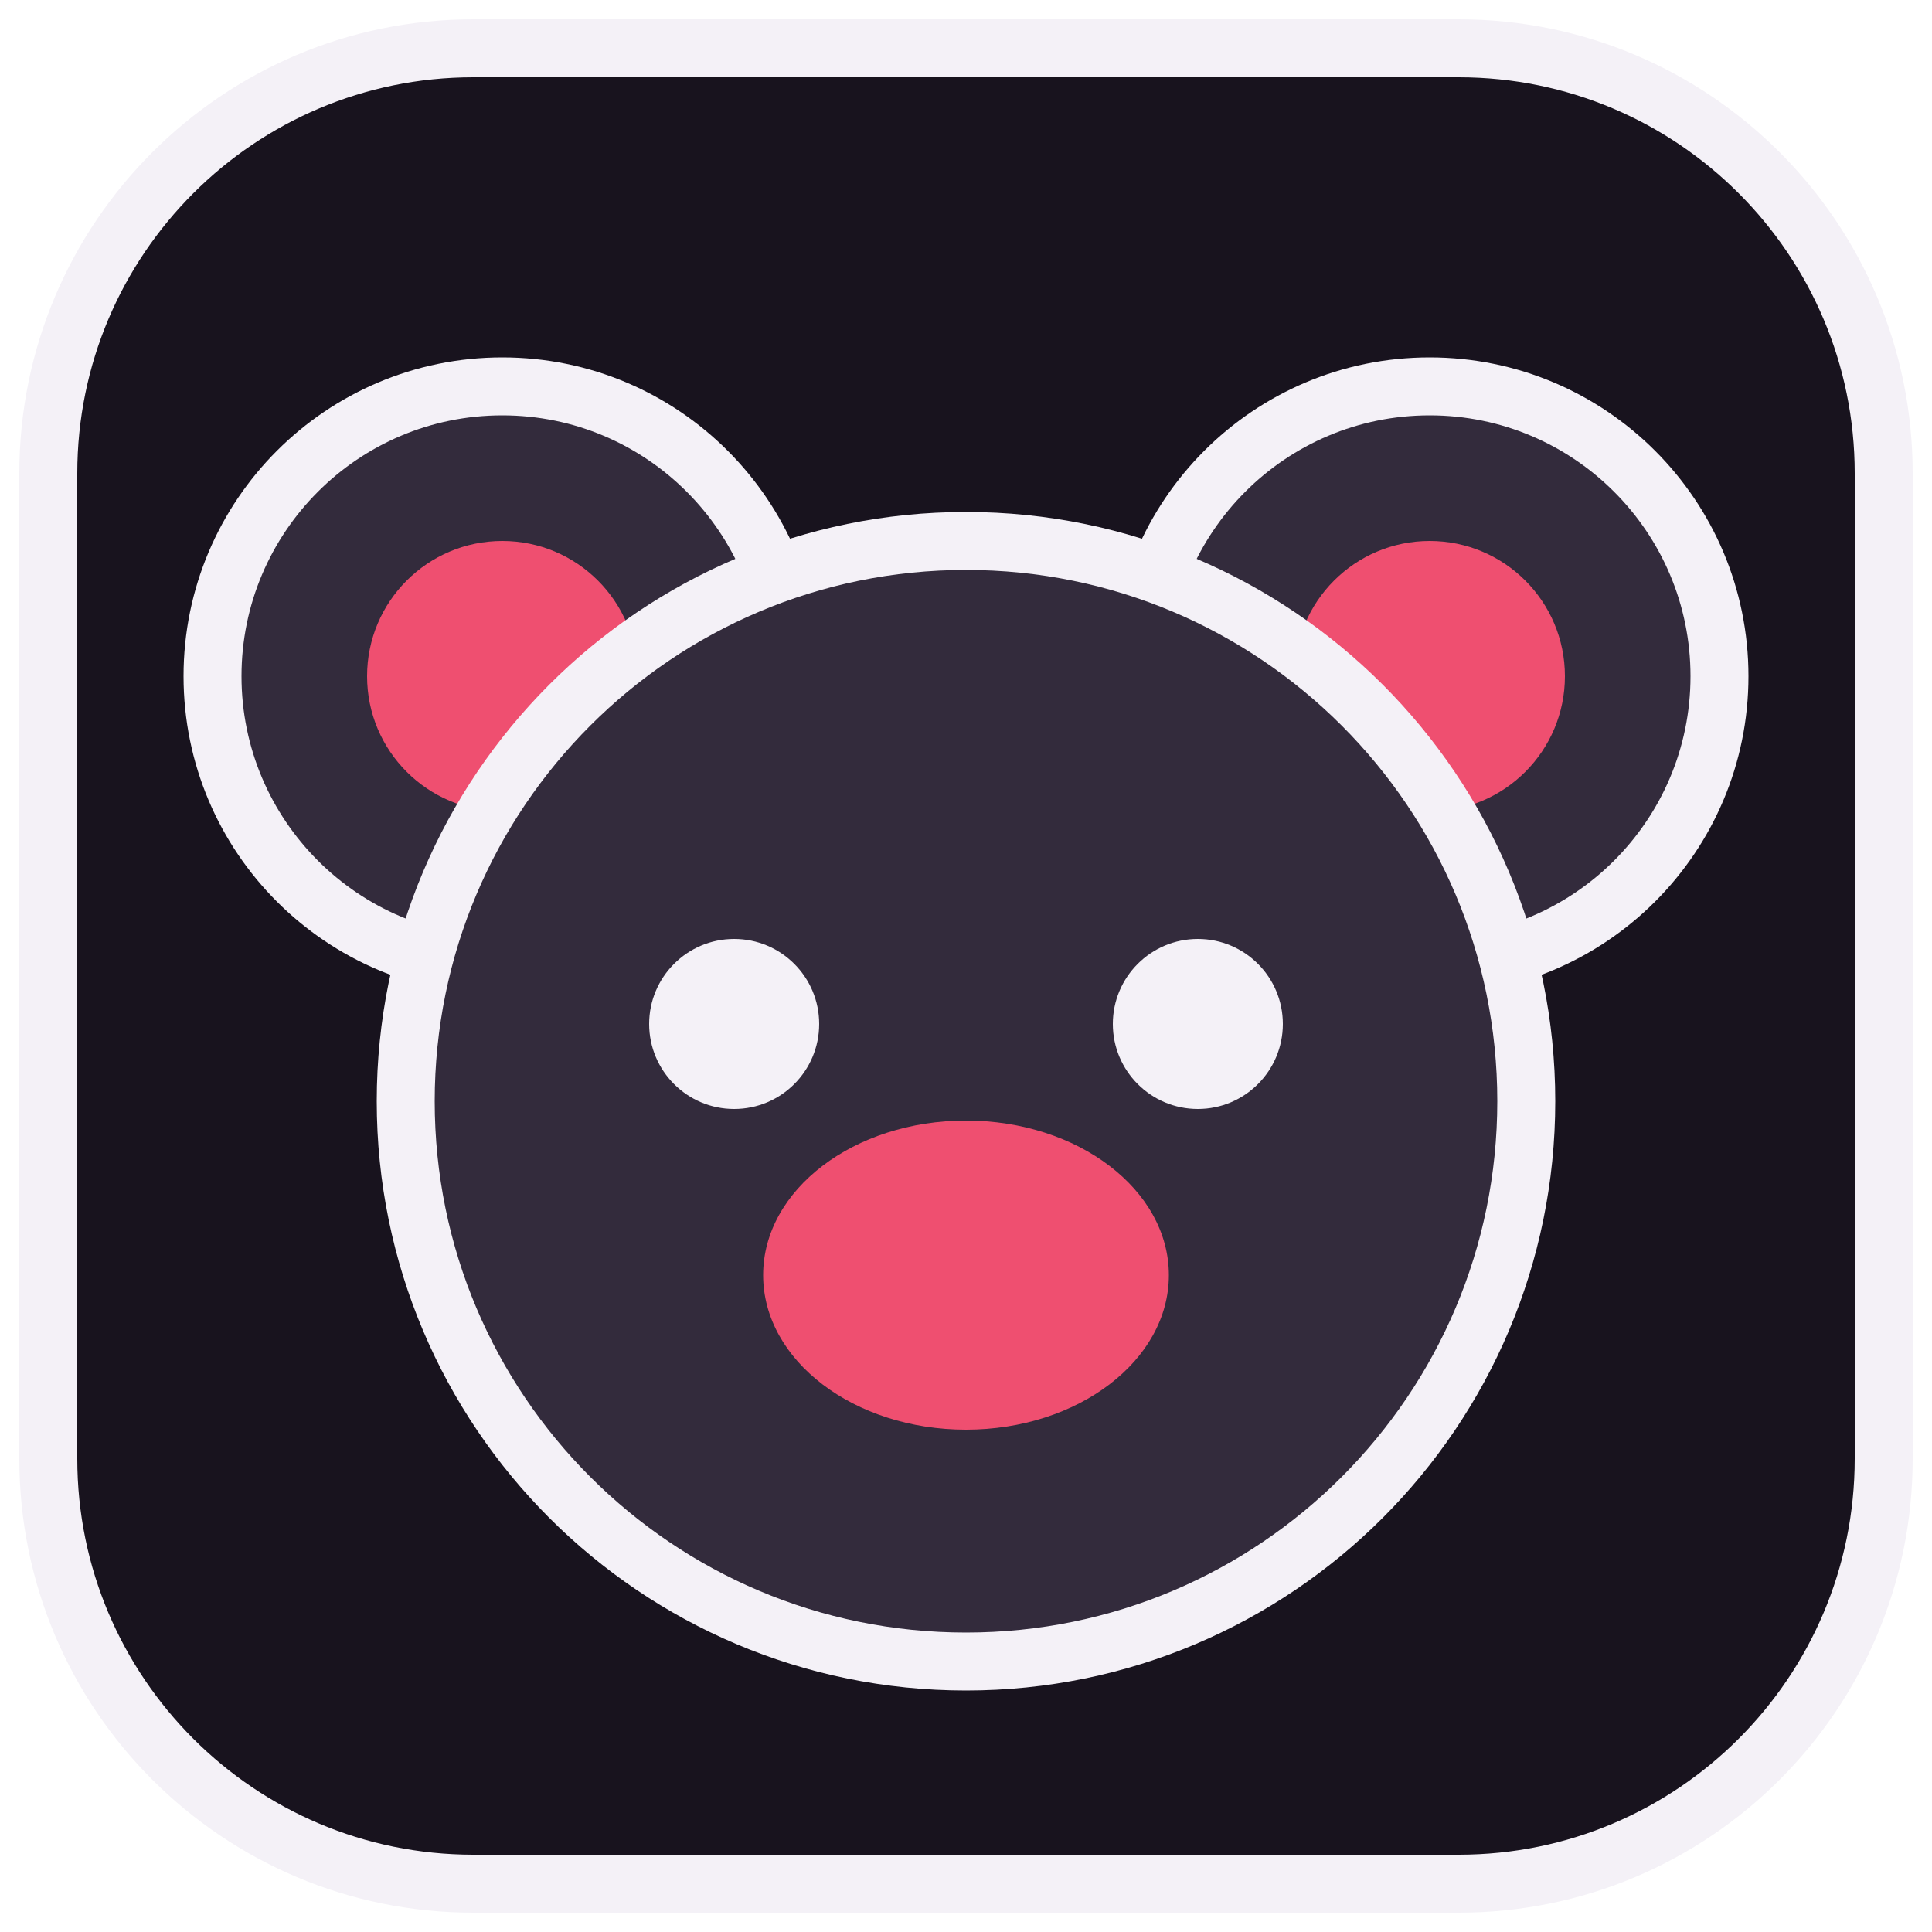
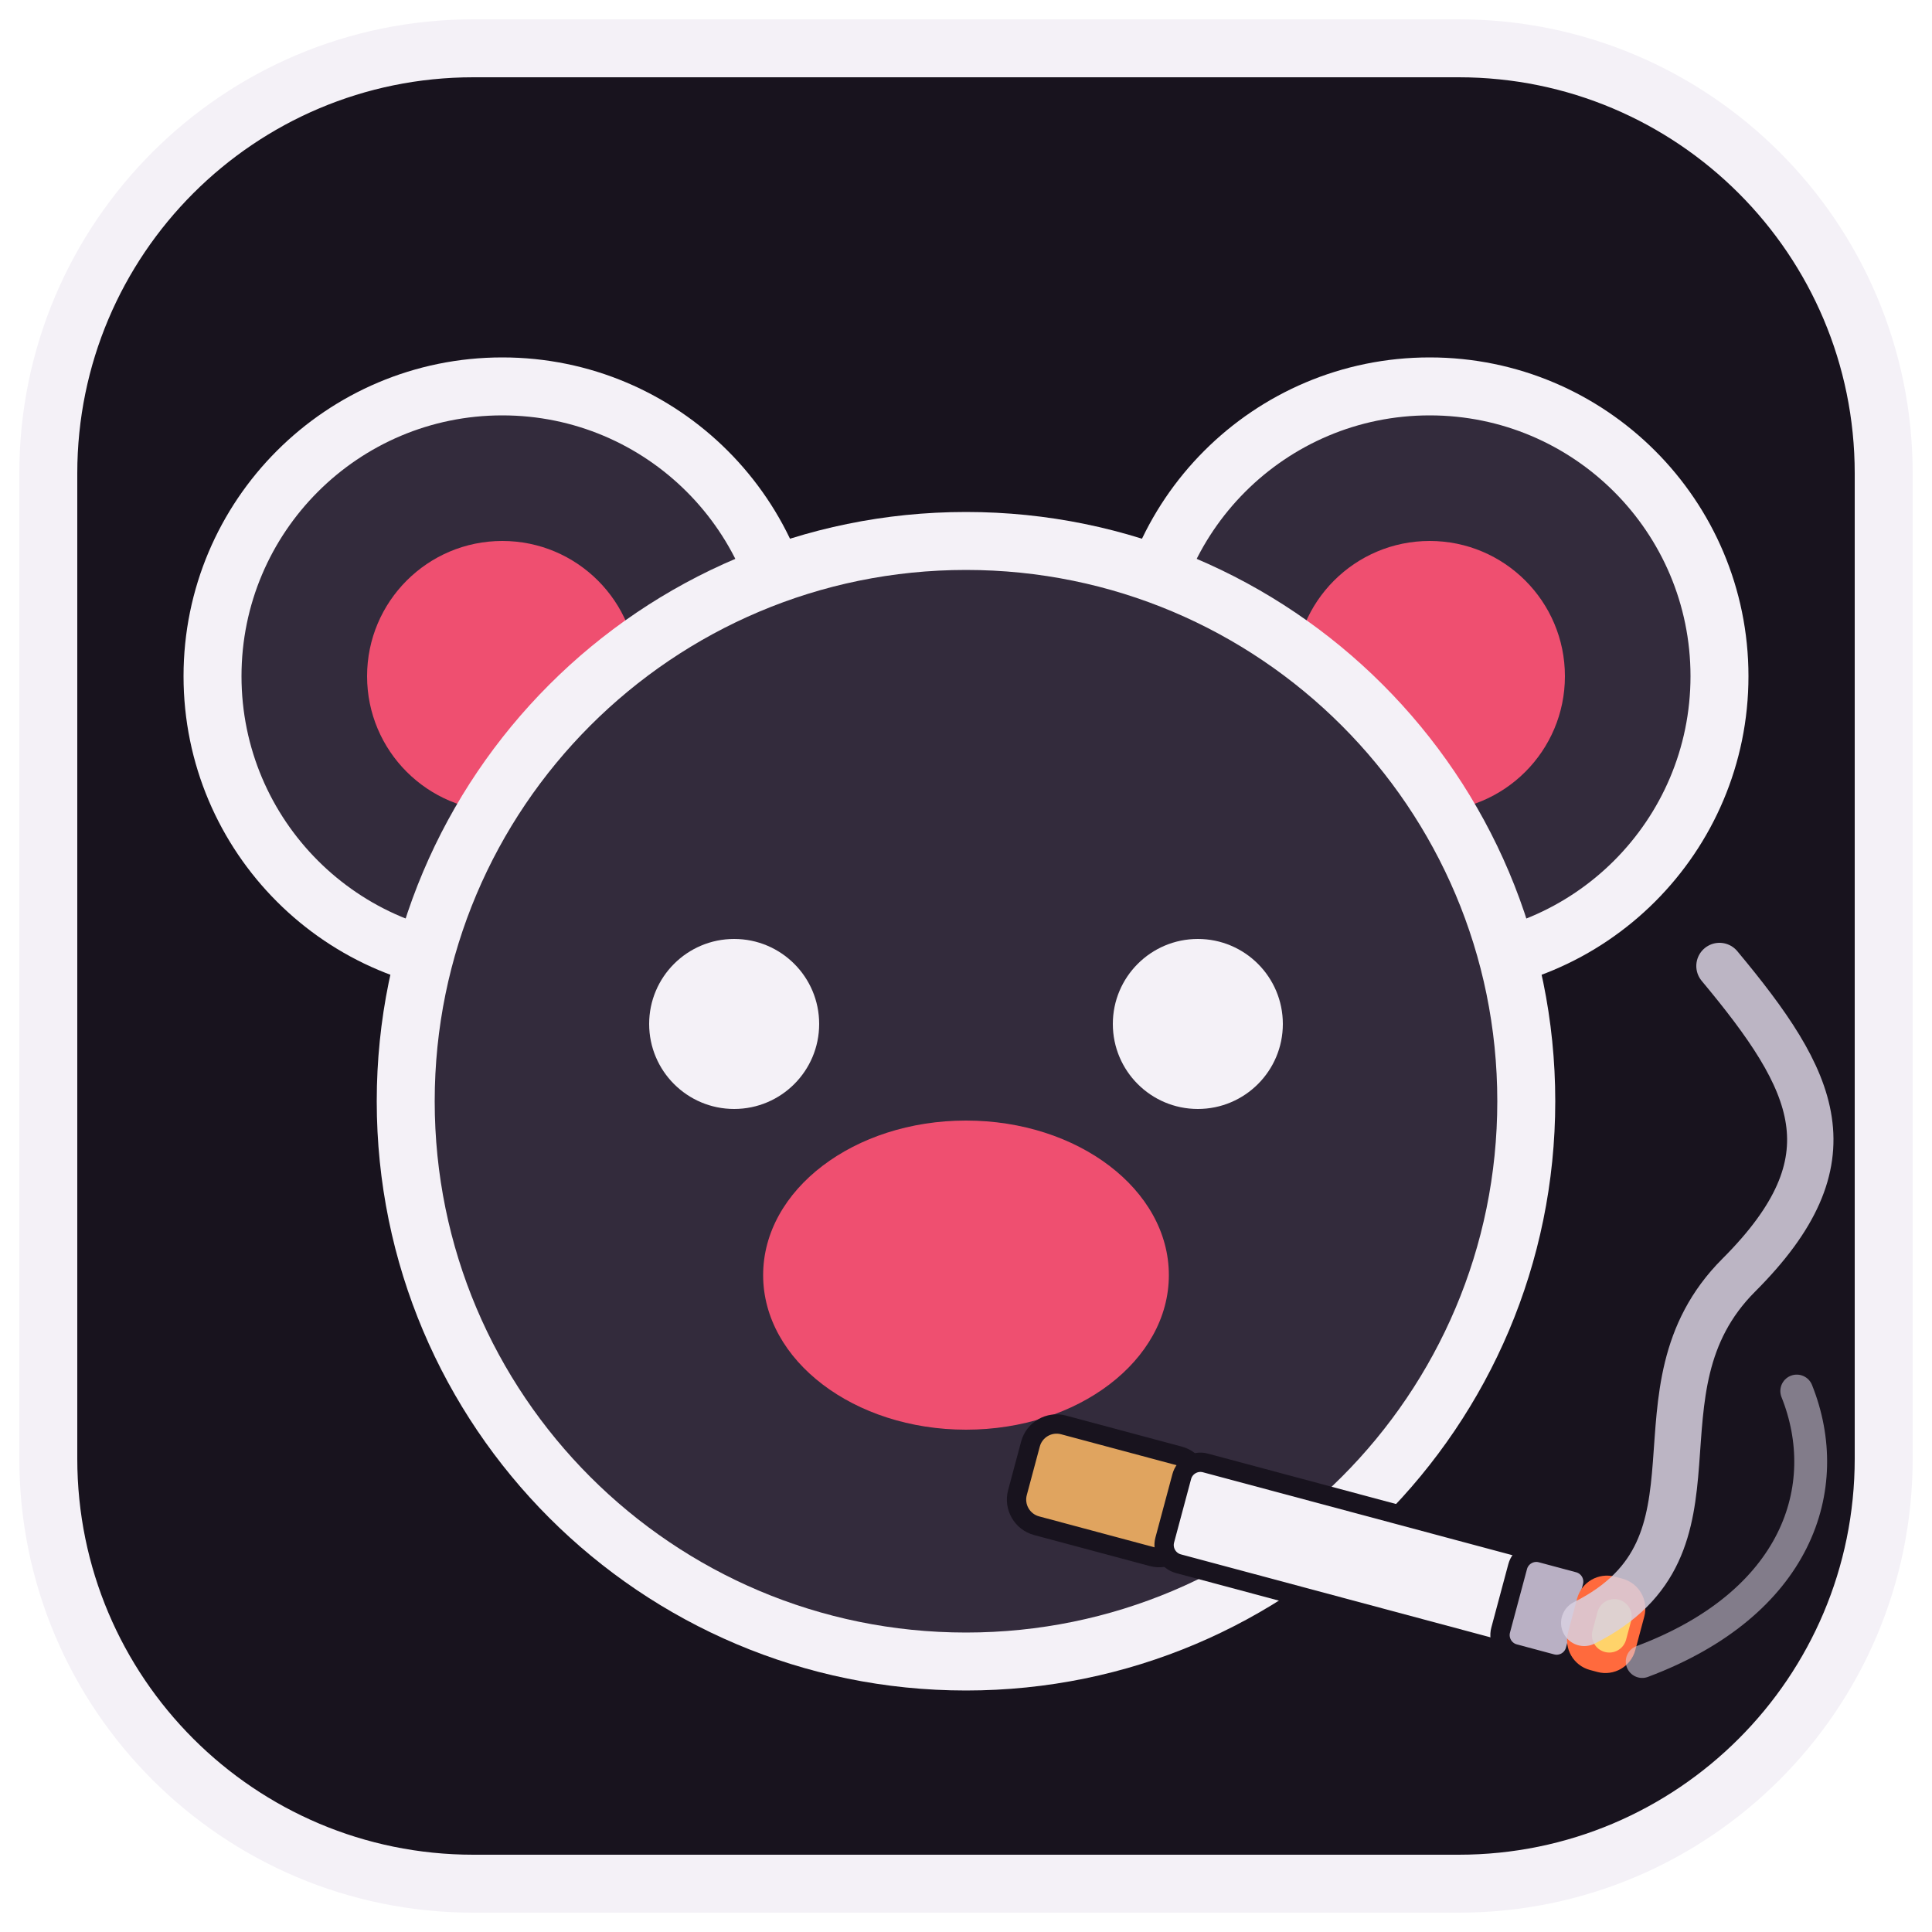
<svg xmlns="http://www.w3.org/2000/svg" viewBox="0 0 100 100">
  <rect x="2.5" y="2.5" width="95" height="95" rx="22" fill="#18131e" stroke="#f4f1f7" stroke-width="3" />
  <circle cx="26" cy="35" r="15" fill="#332b3c" stroke="#f4f1f7" stroke-width="3" />
  <circle cx="74" cy="35" r="15" fill="#332b3c" stroke="#f4f1f7" stroke-width="3" />
  <circle cx="26" cy="35" r="7" fill="#ef4f70" />
  <circle cx="74" cy="35" r="7" fill="#ef4f70" />
  <circle cx="50" cy="57" r="29" fill="#332b3c" stroke="#f4f1f7" stroke-width="3" />
  <circle cx="38" cy="53" r="4.4" fill="#f4f1f7" />
  <circle cx="62" cy="53" r="4.4" fill="#f4f1f7" />
  <ellipse cx="50" cy="66" rx="10.5" ry="8" fill="#ef4f70" />
+   <g transform="translate(53 76) rotate(15)">
+     <rect x="0" y="-2.7" width="9" height="5.4" rx="1.4" fill="#e0a45f" stroke="#18131e" stroke-width="1" />
+     <rect x="8" y="-2.7" width="19" height="5.4" rx="1" fill="#f4f1f7" stroke="#18131e" stroke-width="1" />
+     <rect x="26" y="-2.7" width="4" height="5.4" rx="1" fill="#b9b0c4" stroke="#18131e" stroke-width="1" />
+     <rect x="29.4" y="-2.5" width="3.6" height="5" rx="1.6" fill="#ff6a3d" />
+     <rect x="30.6" y="-1.4" width="1.8" height="2.8" rx="0.9" fill="#ffd36a" />
+   </g>
+   <path d="M82 84 C 90 80, 84 72, 90 66 S 94 56, 89 50" fill="none" stroke="#d8d1e2" stroke-width="2.4" stroke-linecap="round" stroke-linejoin="round" opacity="0.85" />
+   <path d="M85 86 C 93 83, 95 77, 93 72" fill="none" stroke="#d8d1e2" stroke-width="1.7" stroke-linecap="round" stroke-linejoin="round" opacity="0.55" />
</svg>
